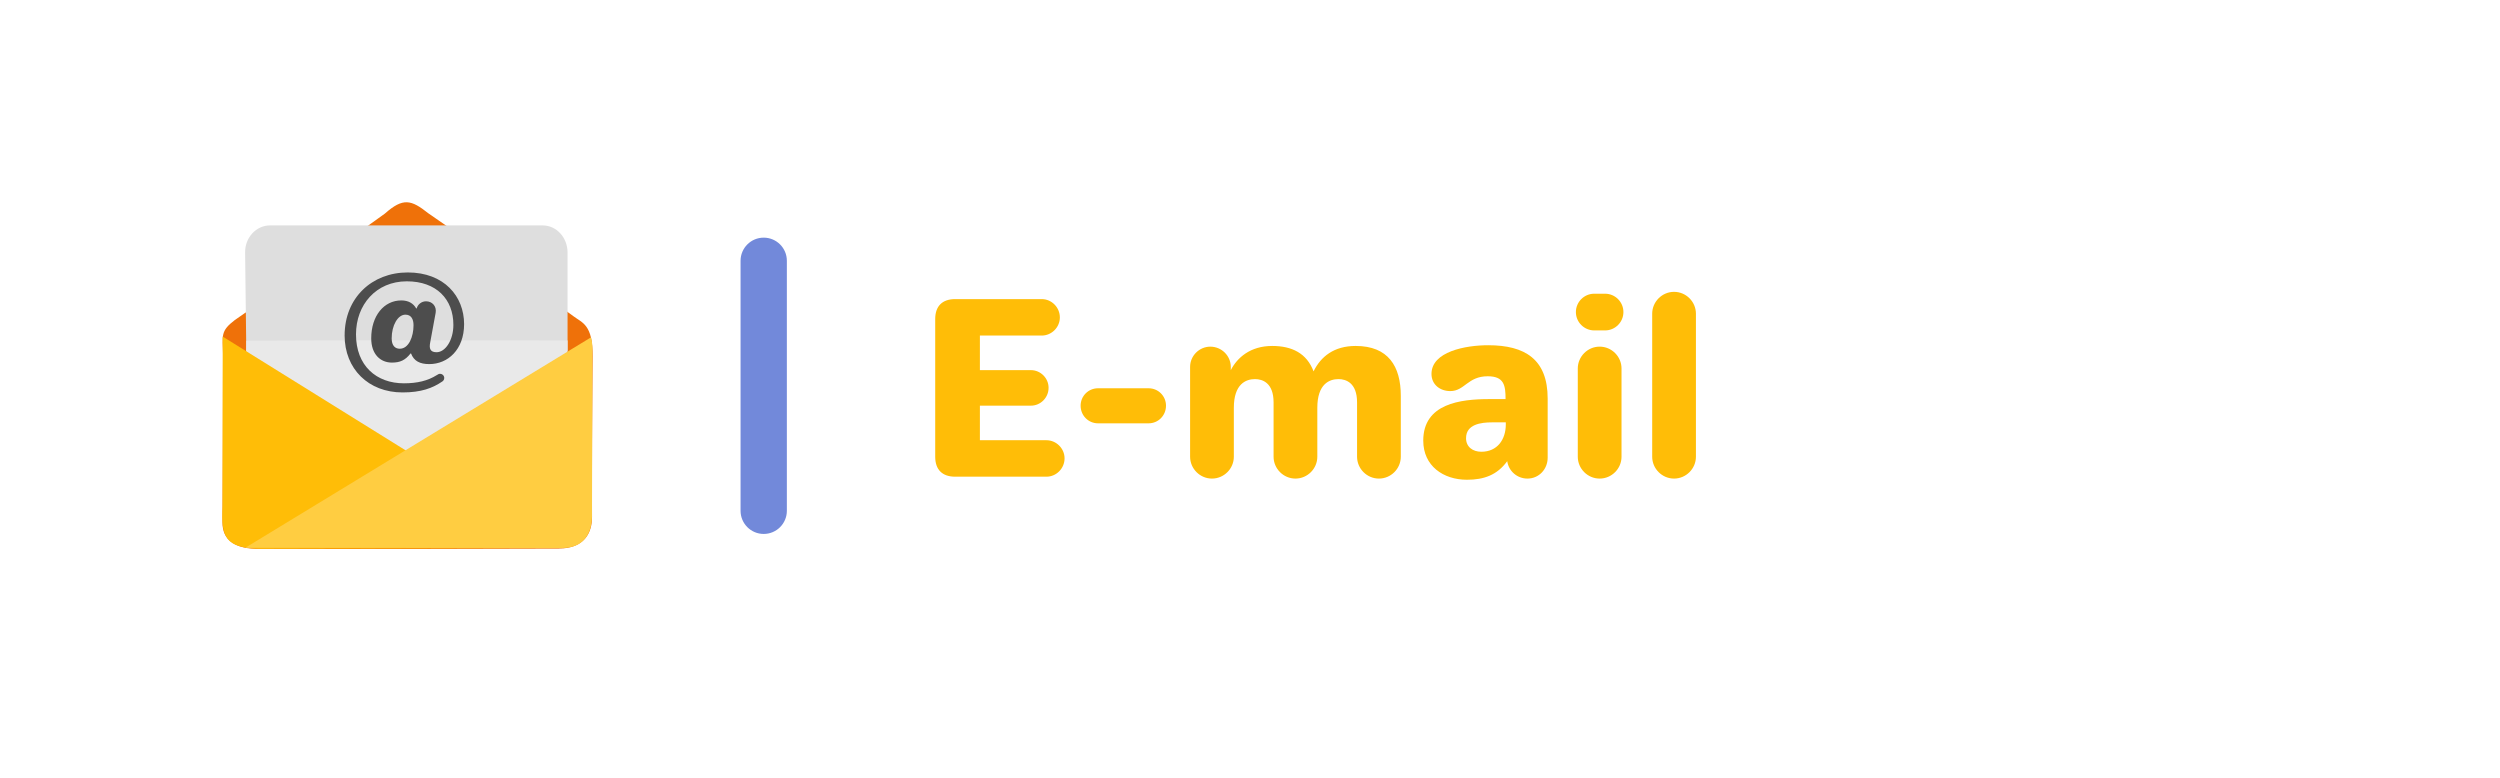
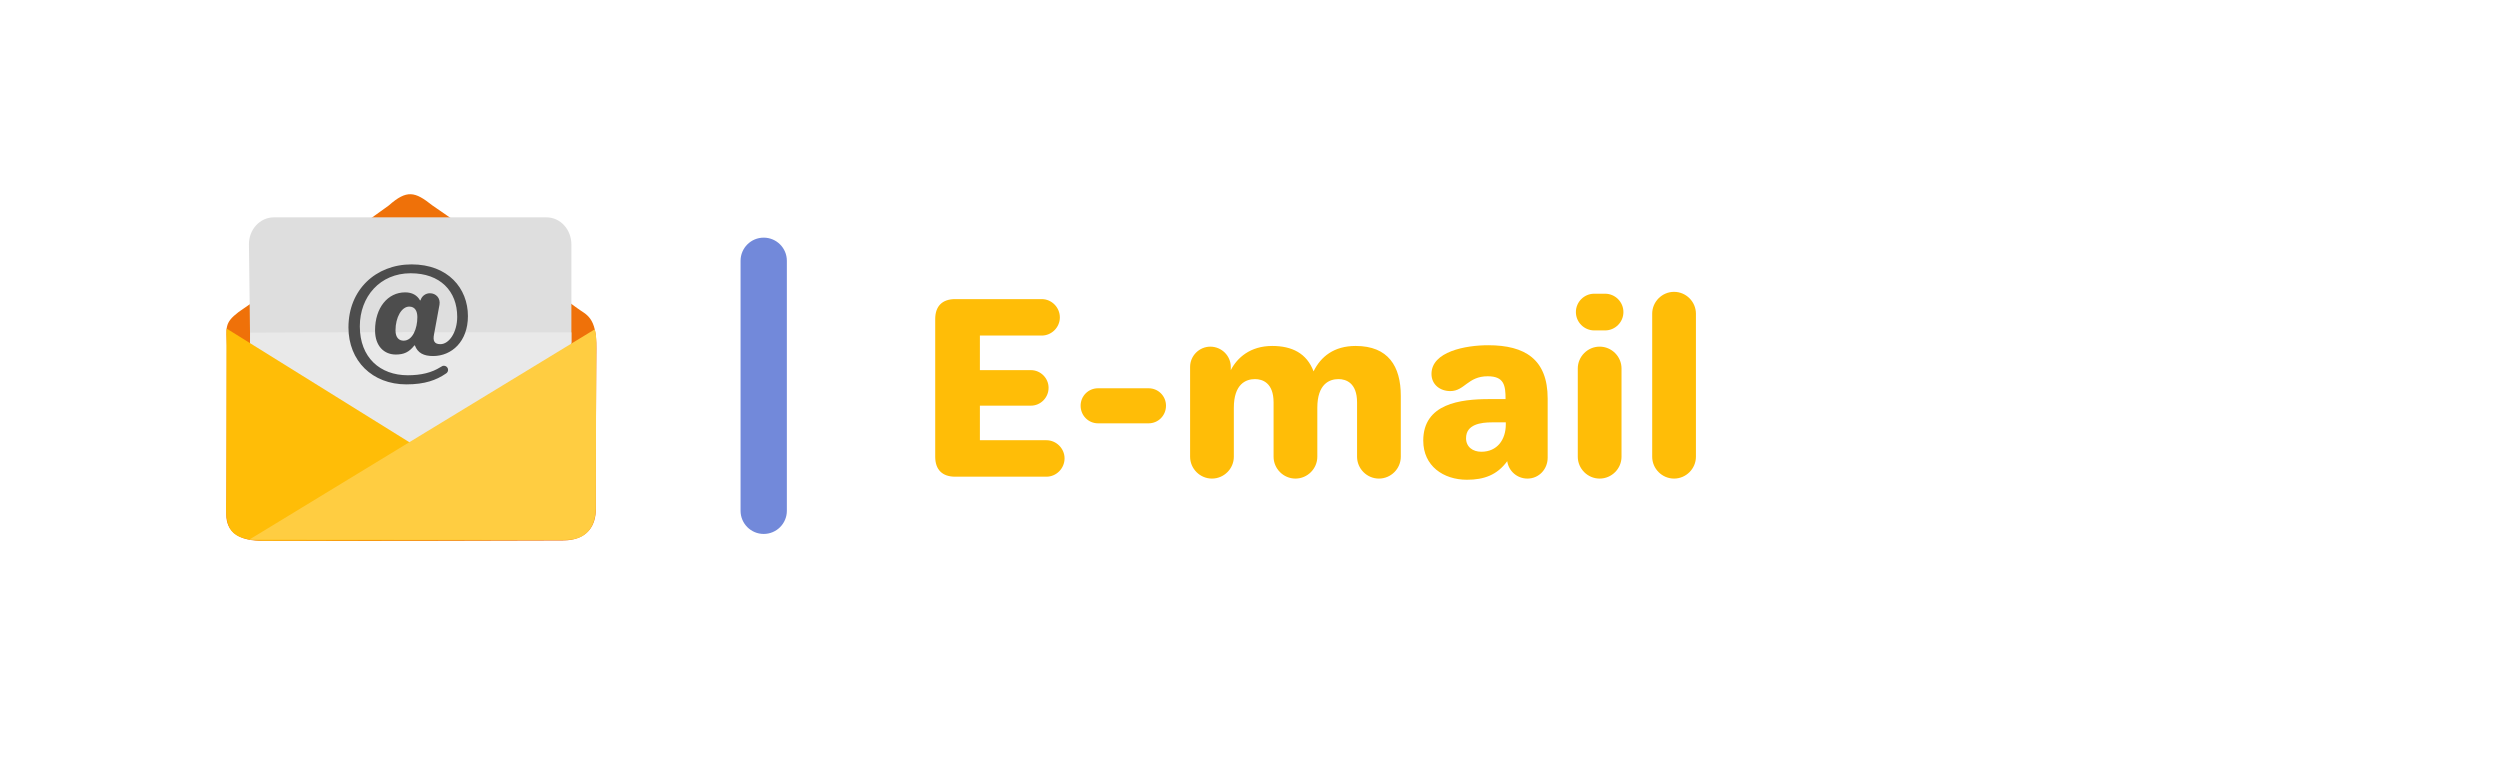
<svg xmlns="http://www.w3.org/2000/svg" width="135mm" height="42mm" viewBox="0 0 135 42" version="1.1" id="svg8">
  <defs id="defs2">
    <linearGradient y2="180" x2="100.008" y1="40.008" x1="160.008" id="b" gradientUnits="userSpaceOnUse">
      <stop id="stop817" offset="0" stop-color="#37aee2" />
      <stop id="stop819" offset="1" stop-color="#1e96c8" />
    </linearGradient>
    <linearGradient y2="174.708" x2="146.527" y1="131.028" x1="123.641" id="w" gradientTransform="scale(1.091908,0.915828)" gradientUnits="userSpaceOnUse">
      <stop id="stop822" offset="0" stop-color="#eff7fc" />
      <stop id="stop824" offset="1" stop-color="#fff" />
    </linearGradient>
  </defs>
  <g id="layer1" transform="translate(-45.1306,-86.64917)" style="display:inline;opacity:1">
    <g aria-label="E-mail" style="font-style:normal;font-variant:normal;font-weight:normal;font-stretch:normal;font-size:12.7px;line-height:1.25;font-family:'Old Standard TT';-inkscape-font-specification:'Old Standard TT';letter-spacing:0px;word-spacing:0px;fill:#ffbd07;fill-opacity:1;stroke:none;stroke-width:0.265" id="text857" transform="translate(-9.662119,0.1656417)">
      <path d="m 105.294,111.146 c 0,0.699 0.381,1.079 1.079,1.079 h 4.928 c 0.533,0 0.978,-0.445 0.978,-0.991 0,-0.533 -0.445,-0.978 -0.978,-0.978 h -3.594 v -1.867 h 2.756 c 0.521,0 0.953,-0.432 0.953,-0.965 0,-0.521 -0.432,-0.953 -0.953,-0.953 h -2.756 v -1.867 h 3.34 c 0.533,0 0.978,-0.445 0.978,-0.978 0,-0.546 -0.445,-0.991 -0.978,-0.991 h -4.674 c -0.699,0 -1.079,0.381 -1.079,1.079 z" style="font-style:normal;font-variant:normal;font-weight:normal;font-stretch:normal;font-family:Jellee;-inkscape-font-specification:Jellee;fill:#ffbd07;fill-opacity:1;stroke-width:0.265" id="path840" />
      <path d="m 113.146,108.39 c 0,0.533 0.419,0.953 0.94,0.953 h 2.731 c 0.521,0 0.94,-0.419 0.94,-0.953 0,-0.521 -0.419,-0.94 -0.94,-0.94 h -2.731 c -0.521,0 -0.94,0.419 -0.94,0.94 z" style="font-style:normal;font-variant:normal;font-weight:normal;font-stretch:normal;font-family:Jellee;-inkscape-font-specification:Jellee;fill:#ffbd07;fill-opacity:1;stroke-width:0.265" id="path842" />
      <path d="m 119.058,111.146 c 0,0.648 0.533,1.181 1.181,1.181 0.648,0 1.181,-0.533 1.181,-1.181 v -2.642 c 0,-1.295 0.66,-1.549 1.143,-1.549 0.406,0 1.003,0.203 1.003,1.257 v 2.934 c 0,0.648 0.533,1.181 1.181,1.181 0.648,0 1.181,-0.533 1.181,-1.181 v -2.642 c 0,-1.295 0.66,-1.549 1.143,-1.549 0.406,0 1.003,0.203 1.003,1.257 v 2.934 c 0,0.648 0.533,1.181 1.181,1.181 0.648,0 1.181,-0.533 1.181,-1.181 v -3.289 c 0,-1.587 -0.673,-2.692 -2.438,-2.692 -1.168,0 -1.88,0.572 -2.273,1.372 -0.368,-0.978 -1.168,-1.372 -2.235,-1.372 -1.181,0 -1.892,0.635 -2.235,1.308 v -0.178 c 0,-0.597 -0.495,-1.092 -1.105,-1.092 -0.597,0 -1.092,0.495 -1.092,1.092 z" style="font-style:normal;font-variant:normal;font-weight:normal;font-stretch:normal;font-family:Jellee;-inkscape-font-specification:Jellee;fill:#ffbd07;fill-opacity:1;stroke-width:0.265" id="path844" />
      <path d="m 131.649,110.282 c 0,1.359 1.079,2.108 2.362,2.108 0.914,0 1.626,-0.254 2.172,-1.003 0.076,0.533 0.533,0.94 1.092,0.94 0.622,0 1.092,-0.508 1.092,-1.13 v -3.188 c 0,-2.121 -1.219,-2.883 -3.213,-2.883 -1.219,0 -3.061,0.343 -3.061,1.549 0,0.572 0.457,0.927 1.016,0.927 0.775,0 0.94,-0.8 2.019,-0.8 0.889,0 0.965,0.495 0.965,1.232 h -0.864 c -1.575,0 -3.581,0.241 -3.581,2.248 z m 2.311,-0.14 c 0,-0.749 0.813,-0.851 1.397,-0.851 h 0.749 v 0.114 c 0,0.813 -0.457,1.473 -1.321,1.473 -0.457,0 -0.826,-0.254 -0.826,-0.737 z" style="font-style:normal;font-variant:normal;font-weight:normal;font-stretch:normal;font-family:Jellee;-inkscape-font-specification:Jellee;fill:#ffbd07;fill-opacity:1;stroke-width:0.265" id="path846" />
      <path d="m 139.891,103.335 c 0,0.546 0.445,0.991 0.991,0.991 h 0.584 c 0.546,0 0.991,-0.445 0.991,-0.991 0,-0.546 -0.445,-0.991 -0.991,-0.991 h -0.584 c -0.546,0 -0.991,0.445 -0.991,0.991 z m 0.102,7.811 c 0,0.648 0.533,1.181 1.181,1.181 0.648,0 1.181,-0.533 1.181,-1.181 v -4.763 c 0,-0.648 -0.533,-1.181 -1.181,-1.181 -0.648,0 -1.181,0.533 -1.181,1.181 z" style="font-style:normal;font-variant:normal;font-weight:normal;font-stretch:normal;font-family:Jellee;-inkscape-font-specification:Jellee;fill:#ffbd07;fill-opacity:1;stroke-width:0.265" id="path848" />
      <path d="m 144.011,111.146 c 0,0.648 0.533,1.181 1.181,1.181 0.648,0 1.181,-0.533 1.181,-1.181 v -7.722 c 0,-0.648 -0.533,-1.181 -1.181,-1.181 -0.648,0 -1.181,0.533 -1.181,1.181 z" style="font-style:normal;font-variant:normal;font-weight:normal;font-stretch:normal;font-family:Jellee;-inkscape-font-specification:Jellee;fill:#ffbd07;fill-opacity:1;stroke-width:0.265" id="path850" />
    </g>
    <rect style="display:inline;fill:#7289da;fill-opacity:1;stroke:none;stroke-width:1.958;stroke-miterlimit:4;stroke-dasharray:none;stroke-opacity:1" id="rect831" width="2.5" height="16" x="85.121" y="99.482" ry="1.25" />
  </g>
  <g id="layer2" style="display:none">
    <path style="fill:none;stroke:#000000;stroke-width:0.265px;stroke-linecap:butt;stroke-linejoin:miter;stroke-opacity:1" d="M 0,0 128,42" id="path881" />
    <path style="fill:none;stroke:#000000;stroke-width:0.265px;stroke-linecap:butt;stroke-linejoin:miter;stroke-opacity:1" d="M 0,42 128,1.5894571e-7" id="path883" />
  </g>
  <g id="layer3" style="display:inline">
-     <path style="fill:#ef7109;fill-opacity:1;stroke:none;stroke-width:0.24px;stroke-linecap:butt;stroke-linejoin:miter;stroke-opacity:1" d="m 20.79,11.529 c -2.87,2.078 -6.986,4.986 -8.114,5.757 -0.787,0.596 -0.653,0.845 -0.633,1.827 -0.001,2.676 -0.019,6.997 -0.029,9.098 -0.01,0.942 0.681,1.458 2.016,1.424 4.285,0.024 12.632,8.49e-4 16.142,-0.012 1.384,-0.005 1.807,-0.863 1.798,-1.713 -0.015,-1.313 0.012,-6.916 0.032,-8.652 0.02,-1.736 -0.566,-1.825 -1.032,-2.179 -0.466,-0.353 -6.264,-4.489 -7.835,-5.557 -0.937,-0.744 -1.366,-0.855 -2.345,0.006 z" id="path831" />
+     <path style="fill:#ef7109;fill-opacity:1;stroke:none;stroke-width:0.24px;stroke-linecap:butt;stroke-linejoin:miter;stroke-opacity:1" d="m 20.996,11.094 c -2.87,2.078 -6.986,4.986 -8.114,5.757 -0.787,0.596 -0.653,0.845 -0.633,1.827 -0.001,2.676 -0.019,6.997 -0.029,9.098 -0.01,0.942 0.681,1.458 2.016,1.424 4.285,0.024 12.632,8.49e-4 16.142,-0.012 1.384,-0.005 1.807,-0.863 1.798,-1.713 -0.015,-1.313 0.012,-6.916 0.032,-8.652 0.02,-1.736 -0.566,-1.825 -1.032,-2.179 -0.466,-0.353 -6.264,-4.489 -7.835,-5.557 -0.937,-0.744 -1.366,-0.855 -2.345,0.006 z" id="path831" />
  </g>
  <g id="layer4" style="display:inline">
-     <path style="fill:#dedede;fill-opacity:1;stroke:none;stroke-width:1.887;stroke-miterlimit:4;stroke-dasharray:none;stroke-opacity:1" d="m 14.58,12.172 h 14.724 c 0.745,0 1.344,0.654 1.344,1.466 v 5.308 c -7.856,-0.006 -9.885,-0.015 -17.348,0.012 l -0.064,-5.32 c -0.01,-0.812 0.6,-1.466 1.344,-1.466 z" id="rect835" />
-     <path id="path841" d="m 14.58,24.819 h 14.724 c 0.745,0 1.344,-0.6 1.344,-1.344 v -5.089 c -8.283,-0.021 -9.248,-0.022 -17.348,0.011 l -0.064,4.88 c -0.01,0.745 0.6,1.543 1.344,1.543 z" style="fill:#e9e9e9;fill-opacity:1;stroke:none;stroke-width:1.808;stroke-miterlimit:4;stroke-dasharray:none;stroke-opacity:1" />
+     <path style="fill:#dedede;fill-opacity:1;stroke:none;stroke-width:1.887;stroke-miterlimit:4;stroke-dasharray:none;stroke-opacity:1" d="m 14.787,11.737 h 14.724 c 0.745,0 1.344,0.654 1.344,1.466 v 5.308 c -7.856,-0.006 -9.885,-0.015 -17.348,0.012 l -0.064,-5.32 c -0.01,-0.812 0.6,-1.466 1.344,-1.466 z" id="rect835" />
+     <path id="path841" d="m 14.787,24.384 h 14.724 c 0.745,0 1.344,-0.6 1.344,-1.344 v -5.089 c -8.283,-0.021 -9.248,-0.022 -17.348,0.011 l -0.064,4.88 c -0.01,0.745 0.6,1.543 1.344,1.543 z" style="fill:#e9e9e9;fill-opacity:1;stroke:none;stroke-width:1.808;stroke-miterlimit:4;stroke-dasharray:none;stroke-opacity:1" />
  </g>
  <g id="layer5" style="display:inline" />
  <g id="layer7" style="display:inline">
-     <path style="display:inline;fill:#ffbd07;fill-opacity:1;stroke:none;stroke-width:0.24px;stroke-linecap:butt;stroke-linejoin:miter;stroke-opacity:1" d="m 12.026,18.176 18.358,11.417 -16.354,0.042 c -1.845,-0.055 -2.101,-0.594 -2.013,-2.293 z" id="path845" />
+     <path style="display:inline;fill:#ffbd07;fill-opacity:1;stroke:none;stroke-width:0.24px;stroke-linecap:butt;stroke-linejoin:miter;stroke-opacity:1" d="m 12.233,17.741 18.358,11.417 -16.354,0.042 c -1.845,-0.055 -2.101,-0.594 -2.013,-2.293 z" id="path845" />
  </g>
  <g id="layer6" style="display:inline">
-     <path style="fill:#ffcd41;fill-opacity:1;stroke:none;stroke-width:0.24px;stroke-linecap:butt;stroke-linejoin:miter;stroke-opacity:1" d="m 31.909,18.22 -18.664,11.36 17.138,0.013 c 1.084,-0.014 1.557,-0.71 1.585,-1.682 0,0 0.018,-8.704 0.02,-9.093 0.002,-0.389 -0.08,-0.598 -0.08,-0.598 z" id="path849" />
+     <path style="fill:#ffcd41;fill-opacity:1;stroke:none;stroke-width:0.24px;stroke-linecap:butt;stroke-linejoin:miter;stroke-opacity:1" d="m 32.116,17.785 -18.664,11.36 17.138,0.013 c 1.084,-0.014 1.557,-0.71 1.585,-1.682 0,0 0.018,-8.704 0.02,-9.093 0.002,-0.389 -0.08,-0.598 -0.08,-0.598 z" id="path849" />
  </g>
  <g id="layer8">
-     <g aria-label="@" style="font-style:normal;font-variant:normal;font-weight:normal;font-stretch:normal;font-size:7.417px;line-height:1.25;font-family:'Old Standard TT';-inkscape-font-specification:'Old Standard TT';letter-spacing:0px;word-spacing:0px;fill:#4d4d4d;fill-opacity:1;stroke:none;stroke-width:0.155" id="text856" transform="matrix(0.9088531,0,0,0.9088531,0.09602541,1.740245)">
+     <g aria-label="@" style="font-style:normal;font-variant:normal;font-weight:normal;font-stretch:normal;font-size:7.417px;line-height:1.25;font-family:'Old Standard TT';-inkscape-font-specification:'Old Standard TT';letter-spacing:0px;word-spacing:0px;fill:#4d4d4d;fill-opacity:1;stroke:none;stroke-width:0.155" id="text856" transform="matrix(0.9088531,0,0,0.9088531,0.3027417,1.30504)">
      <path d="m 20.37,18.012 c 0,1.995 1.417,3.39 3.442,3.39 1.098,0 1.78,-0.252 2.366,-0.653 0.067,-0.044 0.111,-0.119 0.111,-0.208 0,-0.134 -0.111,-0.245 -0.252,-0.245 -0.052,0 -0.089,0.007 -0.2,0.082 -0.519,0.326 -1.142,0.482 -1.943,0.482 -1.639,0 -2.848,-1.046 -2.848,-2.908 0,-1.758 1.194,-3.152 3.019,-3.152 1.758,0 2.767,1.061 2.767,2.589 0,0.912 -0.475,1.624 -1.001,1.624 -0.378,0 -0.445,-0.223 -0.378,-0.571 l 0.326,-1.773 c 0.067,-0.393 -0.208,-0.682 -0.571,-0.682 -0.26,0 -0.49,0.178 -0.556,0.423 h -0.03 c -0.171,-0.304 -0.467,-0.475 -0.883,-0.475 -1.031,0 -1.788,0.912 -1.788,2.255 0,0.949 0.549,1.439 1.231,1.439 0.475,0 0.786,-0.134 1.105,-0.541 h 0.03 c 0.171,0.452 0.527,0.63 1.083,0.63 1.105,0 2.069,-0.86 2.069,-2.374 0,-1.654 -1.187,-3.071 -3.345,-3.071 -2.136,0 -3.753,1.513 -3.753,3.738 z m 2.796,0.178 c 0,-0.771 0.363,-1.409 0.816,-1.409 0.349,0 0.482,0.274 0.482,0.63 0,0.675 -0.282,1.394 -0.816,1.394 -0.274,0 -0.482,-0.178 -0.482,-0.616 z" style="font-style:normal;font-variant:normal;font-weight:normal;font-stretch:normal;font-family:Jellee;-inkscape-font-specification:Jellee;fill:#4d4d4d;stroke-width:0.155" id="path858" />
    </g>
  </g>
</svg>
